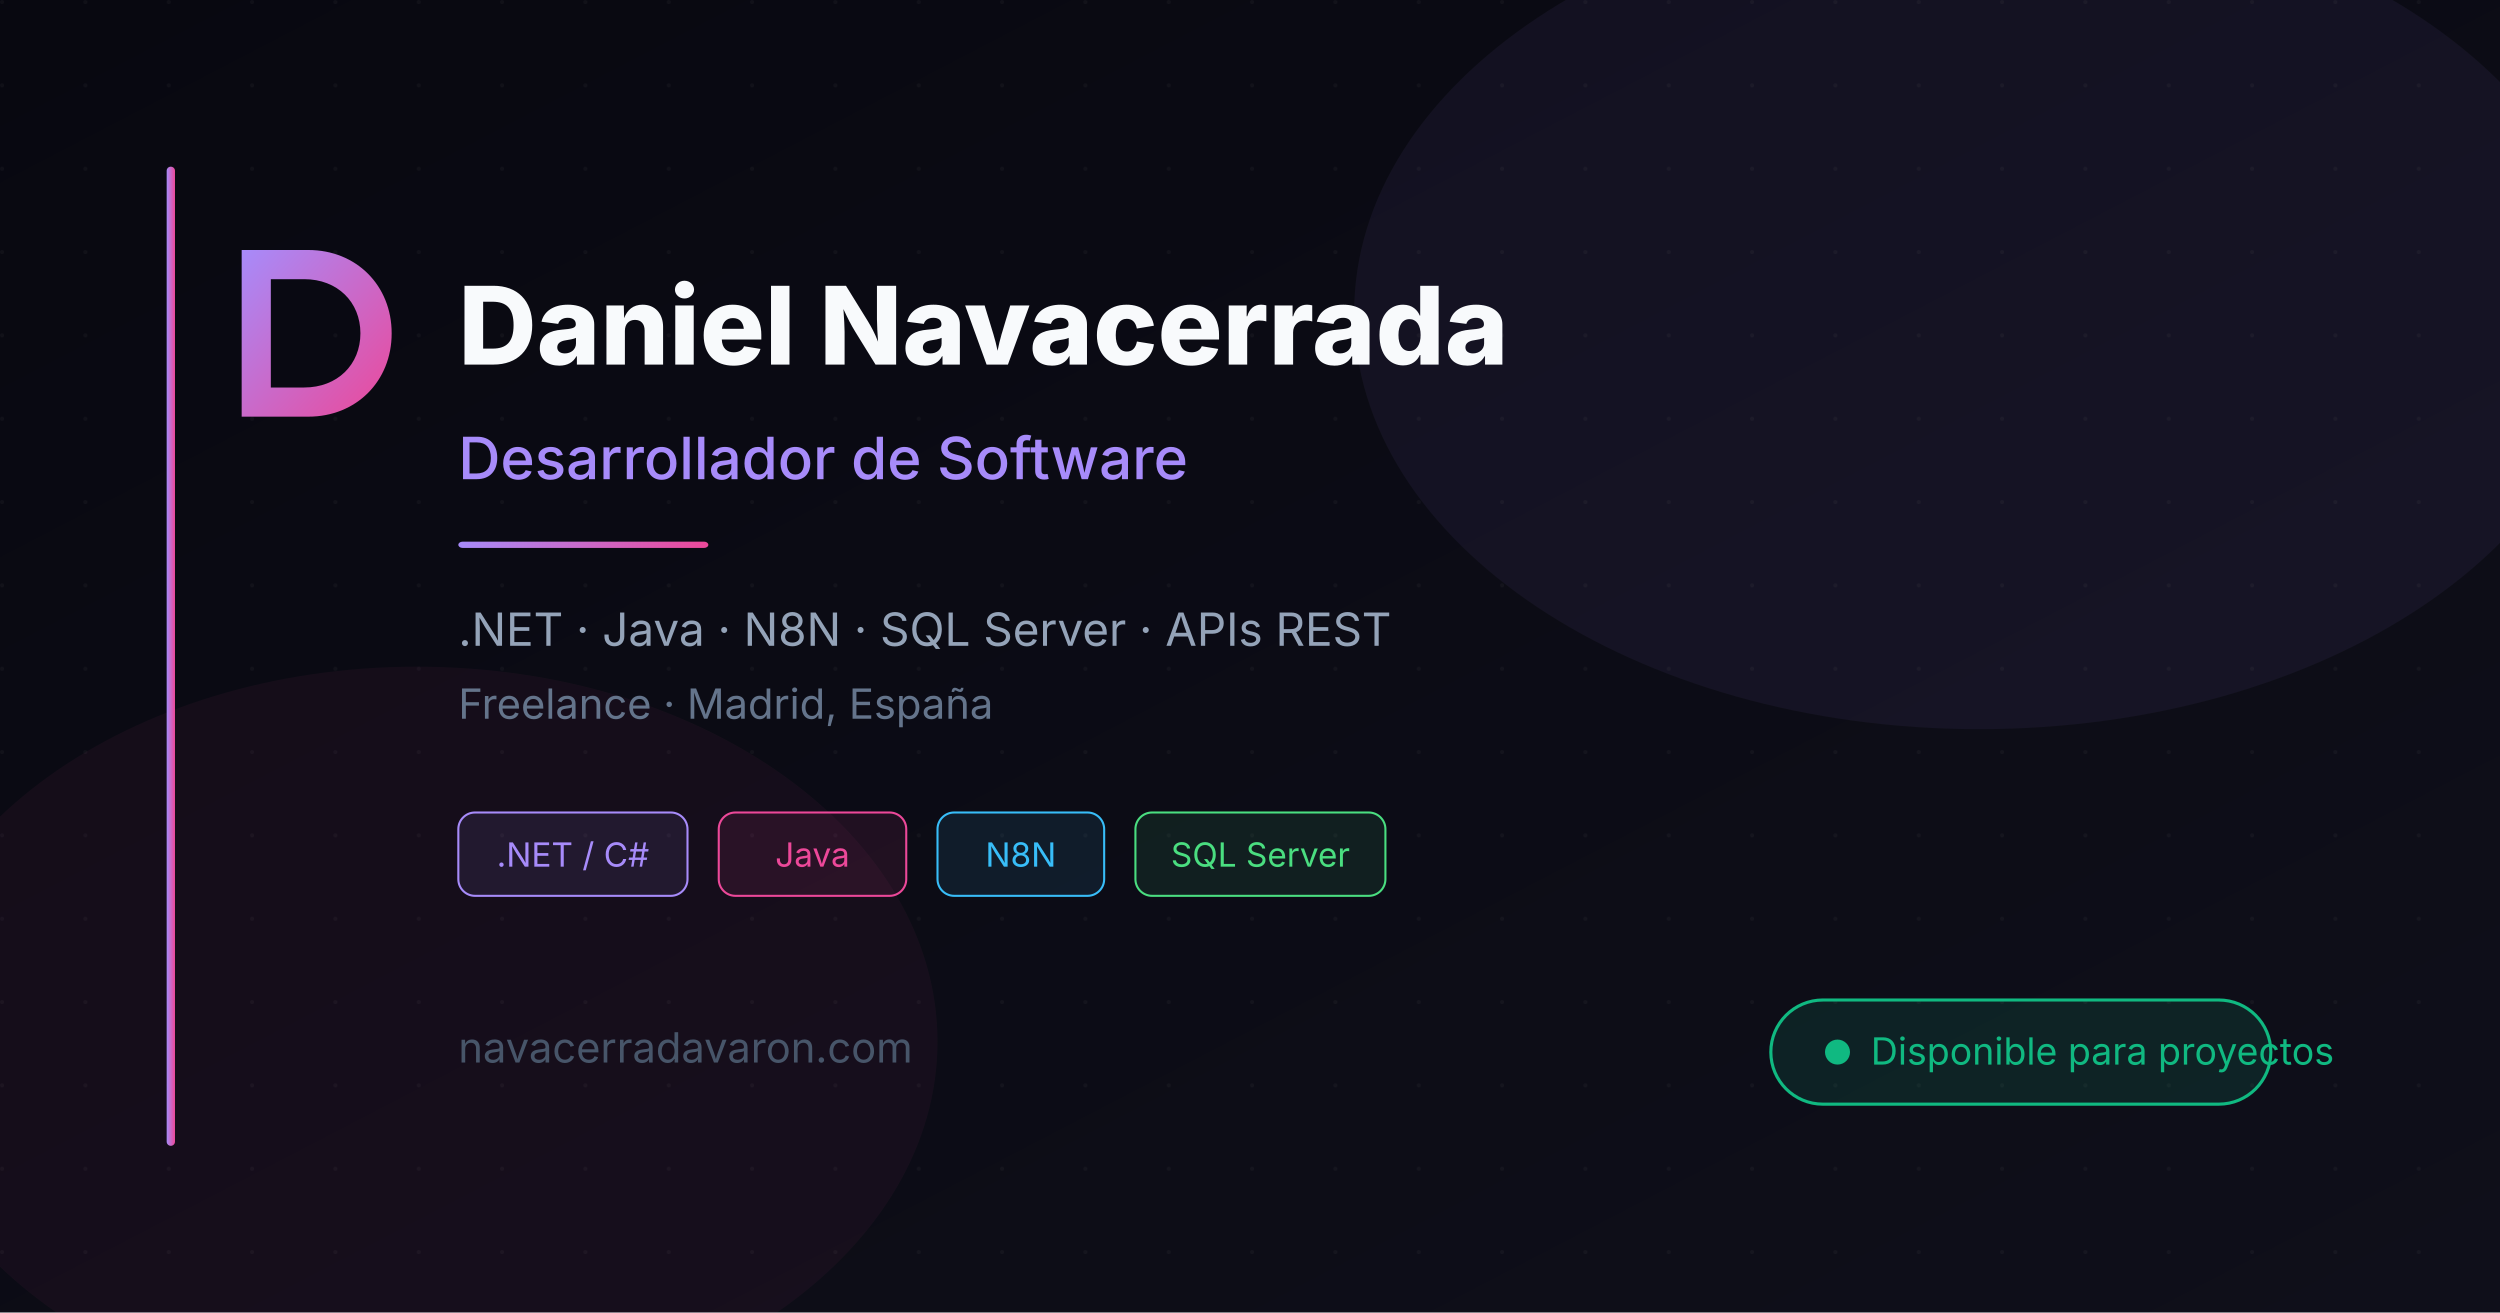
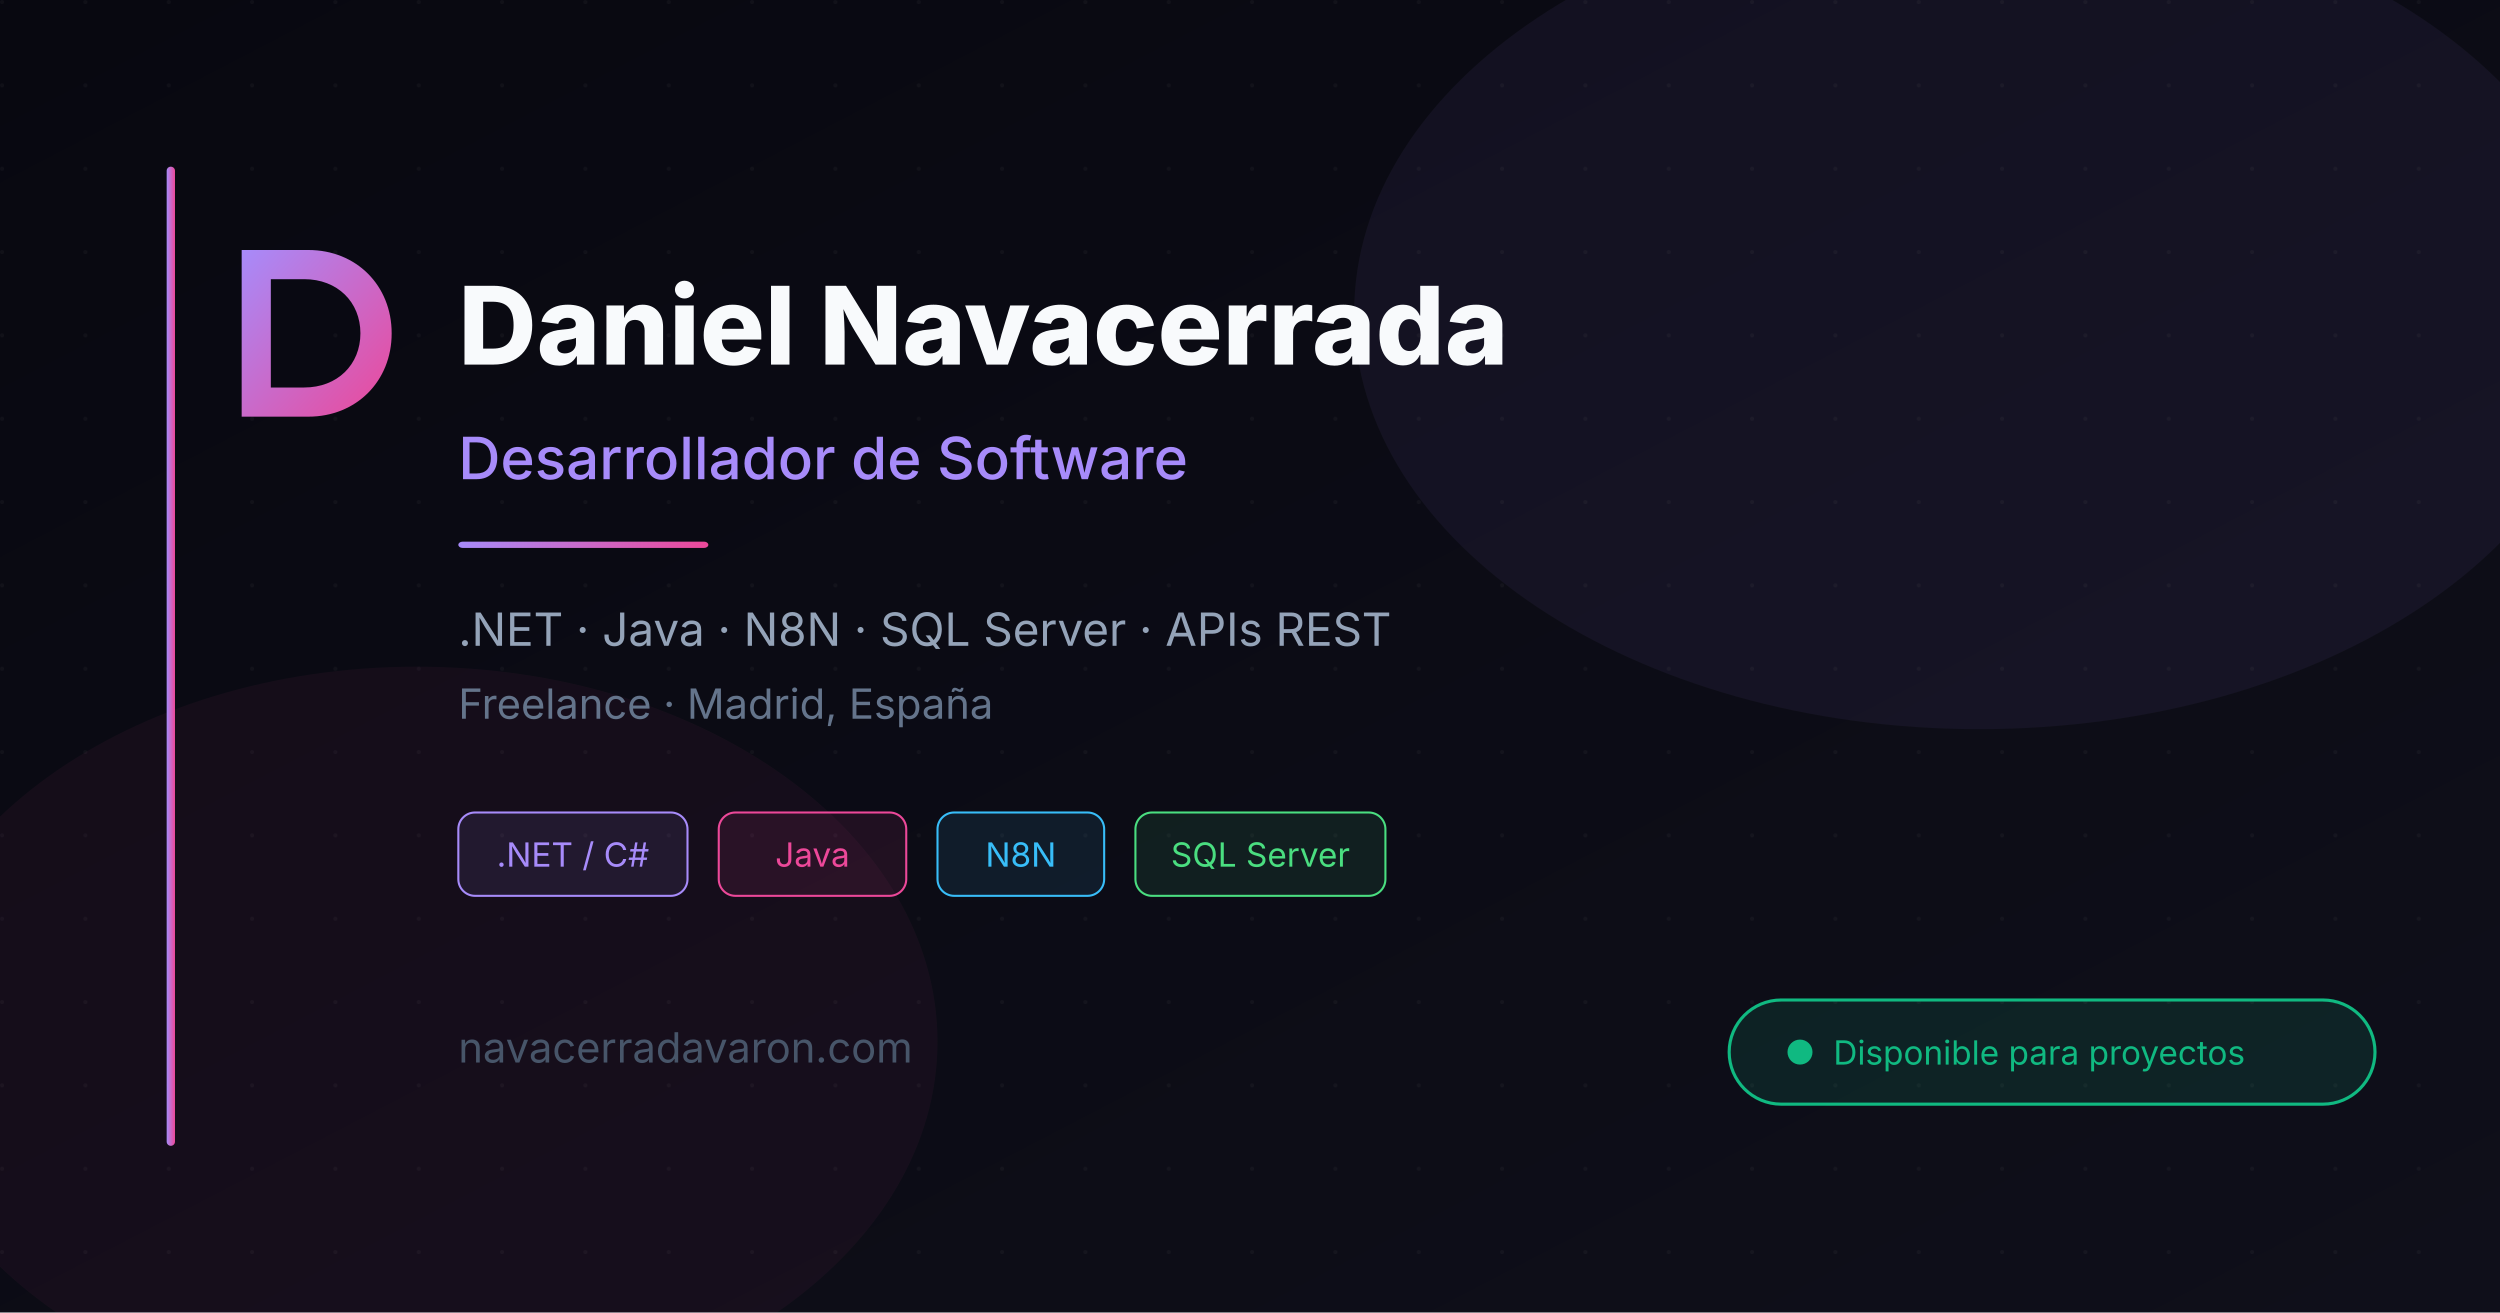
<svg xmlns="http://www.w3.org/2000/svg" width="1200" height="630" viewBox="0 0 1200 630">
  <defs>
    <linearGradient id="bg" x1="0%" y1="0%" x2="100%" y2="100%">
      <stop offset="0%" style="stop-color:#080810" />
      <stop offset="100%" style="stop-color:#0f0f1a" />
    </linearGradient>
    <linearGradient id="accent" x1="0%" y1="0%" x2="100%" y2="0%">
      <stop offset="0%" style="stop-color:#a78bfa" />
      <stop offset="100%" style="stop-color:#ec4899" />
    </linearGradient>
    <linearGradient id="logoGrad" x1="0%" y1="0%" x2="100%" y2="100%">
      <stop offset="0%" style="stop-color:#a78bfa" />
      <stop offset="100%" style="stop-color:#ec4899" />
    </linearGradient>
  </defs>
  <rect width="1200" height="630" fill="url(#bg)" />
  <pattern id="dots" x="0" y="0" width="40" height="40" patternUnits="userSpaceOnUse">
    <circle cx="1" cy="1" r="1" fill="#ffffff08" />
  </pattern>
  <rect width="1200" height="630" fill="url(#dots)" />
  <ellipse cx="950" cy="150" rx="300" ry="200" fill="#a78bfa" opacity="0.06" />
  <ellipse cx="200" cy="500" rx="250" ry="180" fill="#ec4899" opacity="0.05" />
  <rect x="80" y="80" width="4" height="470" rx="2" fill="url(#accent)" />
  <g transform="translate(116, 120)">
    <path d="M0 0 L0 80 L32 80 C55 80 72 63 72 40 C72 17 55 0 32 0 Z M14 14 L30 14 C46 14 57 25 57 40 C57 55 46 66 30 66 L14 66 Z" fill="url(#logoGrad)" fill-rule="evenodd" />
  </g>
  <text x="220" y="175" font-family="system-ui, -apple-system, sans-serif" font-size="52" font-weight="800" fill="#f8fafc">Daniel Navacerrada</text>
  <text x="220" y="230" font-family="system-ui, -apple-system, sans-serif" font-size="28" font-weight="500" fill="#a78bfa">Desarrollador de Software</text>
  <rect x="220" y="260" width="120" height="3" rx="2" fill="url(#accent)" />
  <text x="220" y="310" font-family="system-ui, -apple-system, sans-serif" font-size="22" fill="#94a3b8">.NET · Java · N8N · SQL Server · APIs REST</text>
  <text x="220" y="345" font-family="system-ui, -apple-system, sans-serif" font-size="20" fill="#64748b">Freelance · Madrid, España</text>
  <rect x="220" y="390" width="110" height="40" rx="8" fill="#a78bfa18" stroke="#a78bfa" stroke-width="1" />
  <text x="275" y="416" font-family="system-ui, -apple-system, sans-serif" font-size="16" fill="#a78bfa" text-anchor="middle">.NET / C#</text>
  <rect x="345" y="390" width="90" height="40" rx="8" fill="#ec489918" stroke="#ec4899" stroke-width="1" />
  <text x="390" y="416" font-family="system-ui, -apple-system, sans-serif" font-size="16" fill="#ec4899" text-anchor="middle">Java</text>
  <rect x="450" y="390" width="80" height="40" rx="8" fill="#38bdf818" stroke="#38bdf8" stroke-width="1" />
  <text x="490" y="416" font-family="system-ui, -apple-system, sans-serif" font-size="16" fill="#38bdf8" text-anchor="middle">N8N</text>
  <rect x="545" y="390" width="120" height="40" rx="8" fill="#4ade8018" stroke="#4ade80" stroke-width="1" />
  <text x="605" y="416" font-family="system-ui, -apple-system, sans-serif" font-size="16" fill="#4ade80" text-anchor="middle">SQL Server</text>
  <text x="220" y="510" font-family="system-ui, -apple-system, sans-serif" font-size="20" fill="#475569">navacerradavaron.com</text>
-   <rect x="850" y="480" width="240" height="50" rx="25" fill="#10b98120" stroke="#10b981" stroke-width="1.5" />
-   <circle cx="882" cy="505" r="6" fill="#10b981" />
-   <text x="898" y="511" font-family="system-ui, -apple-system, sans-serif" font-size="18" fill="#10b981">Disponible para proyectos</text>
+   <rect x="830" y="480" width="310" height="50" rx="25" fill="#10b98120" stroke="#10b981" stroke-width="1.5" />
+   <circle cx="864" cy="505" r="6" fill="#10b981" />
+   <text x="880" y="511" font-family="system-ui, -apple-system, sans-serif" font-size="16" fill="#10b981">Disponible para proyectos</text>
</svg>
